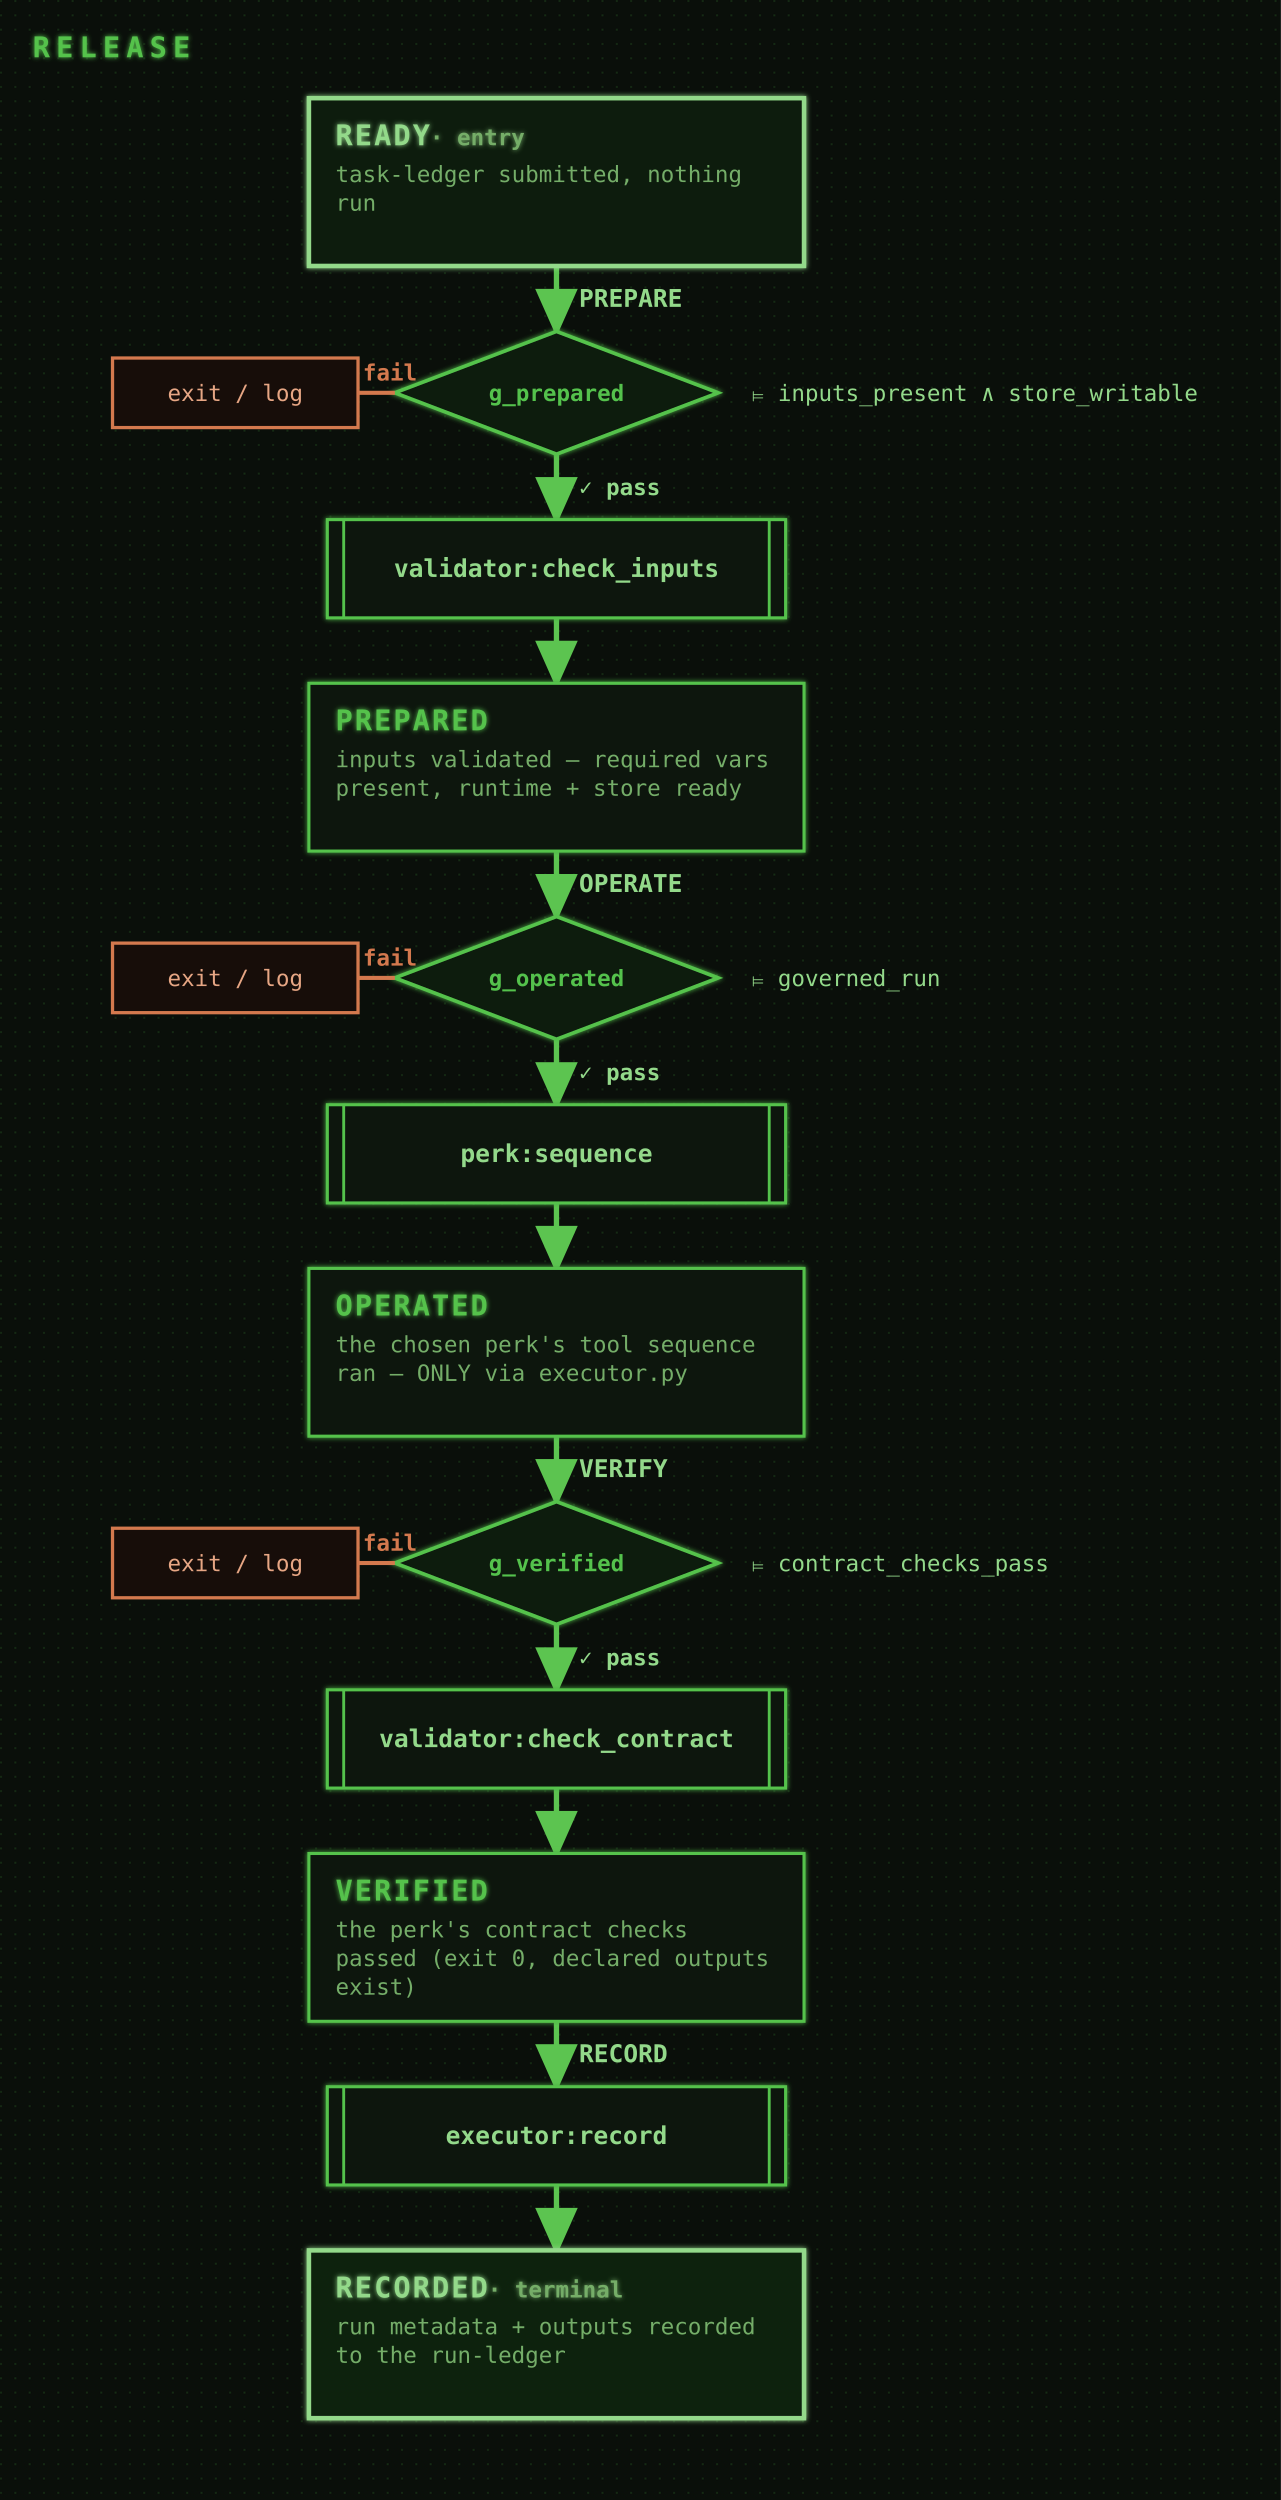
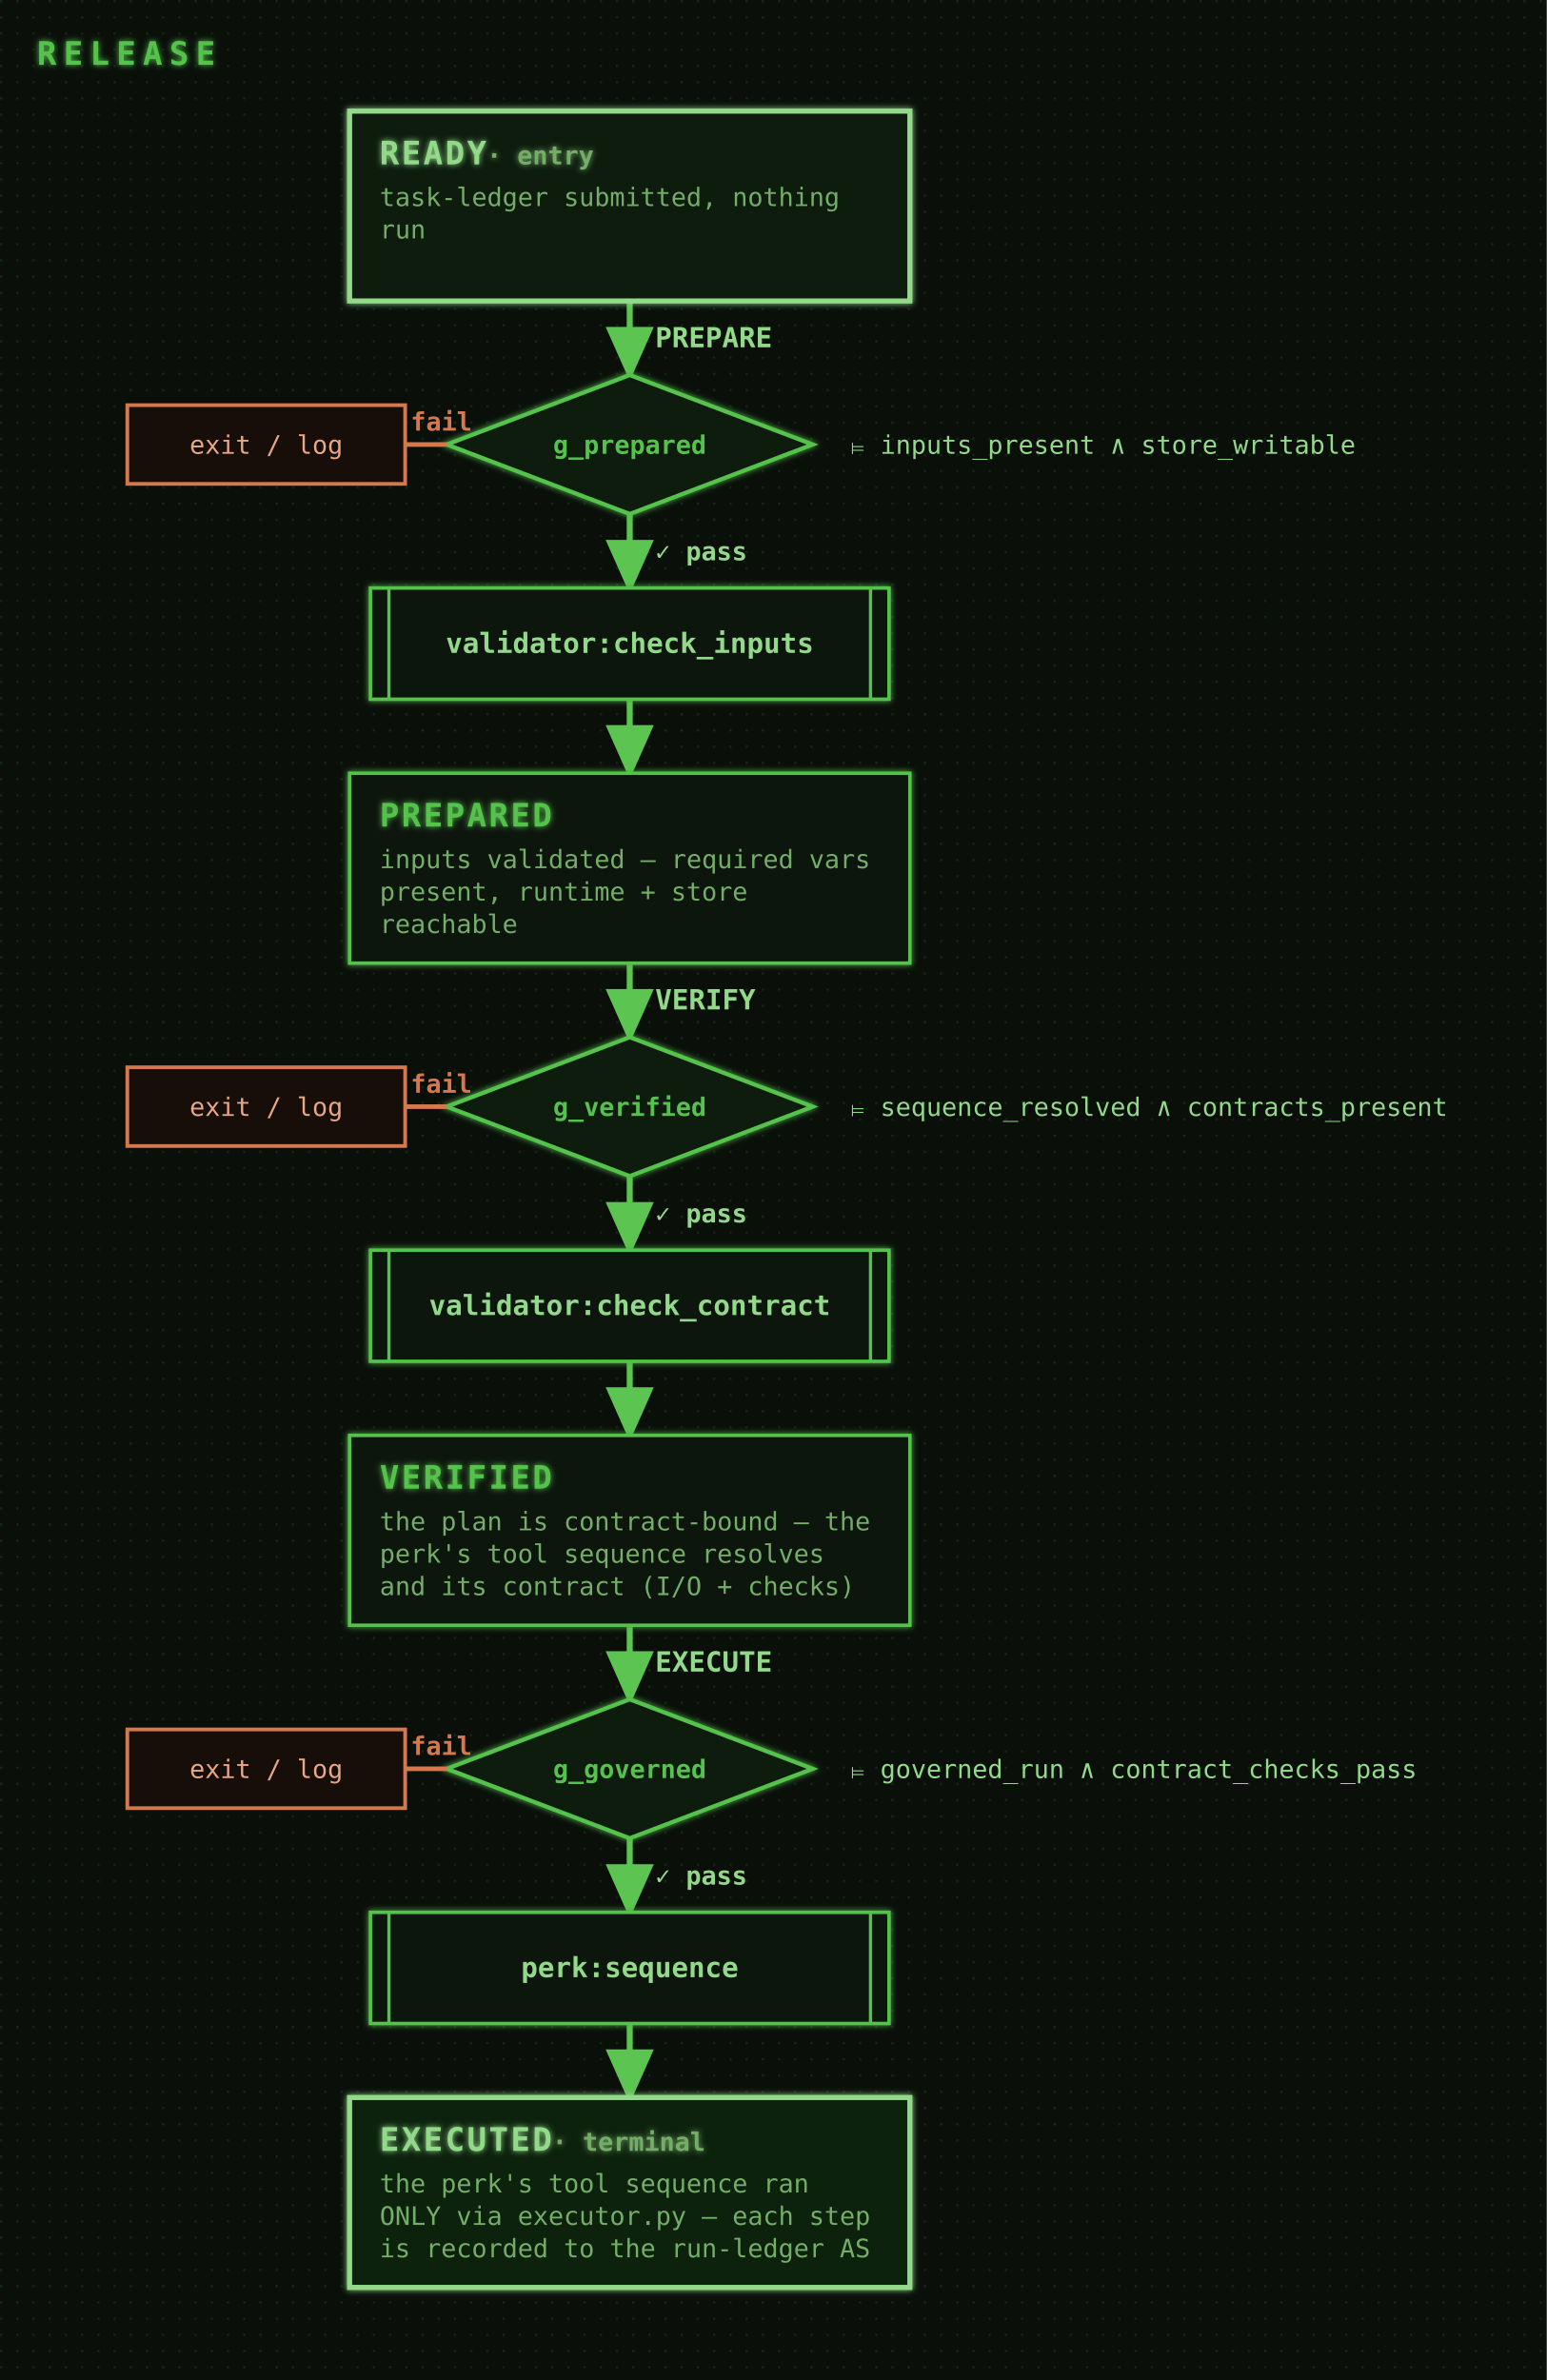
- <svg xmlns="http://www.w3.org/2000/svg" width="626" height="1222" viewBox="0 0 626 1222" font-family="ui-monospace,Menlo,Consolas,monospace">
+ <svg xmlns="http://www.w3.org/2000/svg" width="668" height="1028" viewBox="0 0 668 1028" font-family="ui-monospace,Menlo,Consolas,monospace">
  <defs>
    <filter id="glow" x="-60%" y="-60%" width="220%" height="220%">
      <feGaussianBlur stdDeviation="1.3" result="b" />
      <feMerge>
        <feMergeNode in="b" />
        <feMergeNode in="SourceGraphic" />
      </feMerge>
    </filter>
    <pattern id="px" width="7" height="7" patternUnits="userSpaceOnUse">
      <rect width="7" height="7" fill="#0a0f0a" />
      <rect width="1" height="1" fill="#54c24c" fill-opacity="0.13" />
    </pattern>
    <marker id="arr" markerWidth="10" markerHeight="10" refX="8" refY="4" orient="auto">
      <path d="M0,0 L9,4 L0,8 z" fill="#5cc450" />
    </marker>
  </defs>
-   <rect width="626" height="1222" fill="#0a0f0a" />
-   <rect width="626" height="1222" fill="url(#px)" />
+   <rect width="668" height="1028" fill="#0a0f0a" />
+   <rect width="668" height="1028" fill="url(#px)" />
  <text x="16" y="28" font-size="14" font-weight="700" letter-spacing="3" fill="#54c24c" filter="url(#glow)">RELEASE</text>
  <line x1="272.0" y1="130" x2="272.0" y2="162" stroke="#54c24c" stroke-width="7" opacity="0.16" filter="url(#glow)" />
  <line x1="272.0" y1="130" x2="272.0" y2="162" stroke="#5cc450" stroke-width="2.6" marker-end="url(#arr)" />
  <text x="283" y="150" font-size="12" font-weight="700" fill="#93d98a">PREPARE</text>
  <line x1="272.0" y1="222" x2="272.0" y2="254" stroke="#54c24c" stroke-width="7" opacity="0.16" filter="url(#glow)" />
  <line x1="272.0" y1="222" x2="272.0" y2="254" stroke="#5cc450" stroke-width="2.6" marker-end="url(#arr)" />
  <text x="283" y="242" font-size="11" font-weight="700" fill="#93d98a">✓ pass</text>
  <line x1="272.0" y1="302" x2="272.0" y2="334" stroke="#54c24c" stroke-width="7" opacity="0.16" filter="url(#glow)" />
  <line x1="272.0" y1="302" x2="272.0" y2="334" stroke="#5cc450" stroke-width="2.6" marker-end="url(#arr)" />
  <line x1="272.0" y1="416" x2="272.0" y2="448" stroke="#54c24c" stroke-width="7" opacity="0.16" filter="url(#glow)" />
  <line x1="272.0" y1="416" x2="272.0" y2="448" stroke="#5cc450" stroke-width="2.6" marker-end="url(#arr)" />
-   <text x="283" y="436" font-size="12" font-weight="700" fill="#93d98a">OPERATE</text>
+   <text x="283" y="436" font-size="12" font-weight="700" fill="#93d98a">VERIFY</text>
  <line x1="272.0" y1="508" x2="272.0" y2="540" stroke="#54c24c" stroke-width="7" opacity="0.16" filter="url(#glow)" />
  <line x1="272.0" y1="508" x2="272.0" y2="540" stroke="#5cc450" stroke-width="2.6" marker-end="url(#arr)" />
  <text x="283" y="528" font-size="11" font-weight="700" fill="#93d98a">✓ pass</text>
  <line x1="272.0" y1="588" x2="272.0" y2="620" stroke="#54c24c" stroke-width="7" opacity="0.16" filter="url(#glow)" />
  <line x1="272.0" y1="588" x2="272.0" y2="620" stroke="#5cc450" stroke-width="2.6" marker-end="url(#arr)" />
  <line x1="272.0" y1="702" x2="272.0" y2="734" stroke="#54c24c" stroke-width="7" opacity="0.16" filter="url(#glow)" />
  <line x1="272.0" y1="702" x2="272.0" y2="734" stroke="#5cc450" stroke-width="2.6" marker-end="url(#arr)" />
-   <text x="283" y="722" font-size="12" font-weight="700" fill="#93d98a">VERIFY</text>
+   <text x="283" y="722" font-size="12" font-weight="700" fill="#93d98a">EXECUTE</text>
  <line x1="272.0" y1="794" x2="272.0" y2="826" stroke="#54c24c" stroke-width="7" opacity="0.16" filter="url(#glow)" />
  <line x1="272.0" y1="794" x2="272.0" y2="826" stroke="#5cc450" stroke-width="2.6" marker-end="url(#arr)" />
  <text x="283" y="814" font-size="11" font-weight="700" fill="#93d98a">✓ pass</text>
  <line x1="272.0" y1="874" x2="272.0" y2="906" stroke="#54c24c" stroke-width="7" opacity="0.16" filter="url(#glow)" />
  <line x1="272.0" y1="874" x2="272.0" y2="906" stroke="#5cc450" stroke-width="2.6" marker-end="url(#arr)" />
-   <line x1="272.0" y1="988" x2="272.0" y2="1020" stroke="#54c24c" stroke-width="7" opacity="0.16" filter="url(#glow)" />
-   <line x1="272.0" y1="988" x2="272.0" y2="1020" stroke="#5cc450" stroke-width="2.6" marker-end="url(#arr)" />
-   <text x="283" y="1008" font-size="12" font-weight="700" fill="#93d98a">RECORD</text>
-   <line x1="272.0" y1="1068" x2="272.0" y2="1100" stroke="#54c24c" stroke-width="7" opacity="0.16" filter="url(#glow)" />
-   <line x1="272.0" y1="1068" x2="272.0" y2="1100" stroke="#5cc450" stroke-width="2.6" marker-end="url(#arr)" />
  <rect x="151.0" y="48" width="242" height="82" fill="#0e1d0d" stroke="#93d98a" stroke-width="2.2" filter="url(#glow)" />
  <text x="164.0" y="71" font-size="14" font-weight="700" letter-spacing="1" fill="#93d98a" filter="url(#glow)">READY<tspan font-size="11" letter-spacing="0" fill="#74ad68">  · entry</tspan>
  </text>
  <text x="164.0" y="89" font-size="11" fill="#74ad68">task-ledger submitted, nothing</text>
  <text x="164.0" y="103" font-size="11" fill="#74ad68">run</text>
  <polygon points="272.0,162 351.0,192.0 272.0,222 193.0,192.0" fill="#0c1a0c" stroke="#54c24c" stroke-width="1.8" filter="url(#glow)" />
  <text x="272" y="196" font-size="11" font-weight="600" text-anchor="middle" fill="#54c24c">g_prepared</text>
  <text x="367" y="196" font-size="11" fill="#93d98a">⊨ inputs_present ∧ store_writable</text>
  <line x1="193.0" y1="192.0" x2="175" y2="192.0" stroke="#d4794e" stroke-width="2" />
  <text x="184" y="186" font-size="11" font-weight="700" text-anchor="middle" fill="#d4794e">✗ fail</text>
  <rect x="55.0" y="175" width="120" height="34" fill="#170d09" stroke="#d4794e" stroke-width="1.6" />
  <text x="115.0" y="196" font-size="11" text-anchor="middle" fill="#e7a684">exit / log</text>
  <rect x="160.0" y="254" width="224" height="48" fill="#0a1609" stroke="#54c24c" stroke-width="1.5" filter="url(#glow)" />
  <line x1="168.0" y1="254" x2="168.0" y2="302" stroke="#54c24c" stroke-width="1.4" />
  <line x1="376.0" y1="254" x2="376.0" y2="302" stroke="#54c24c" stroke-width="1.4" />
  <text x="272" y="282" font-size="12" font-weight="600" text-anchor="middle" fill="#93d98a">validator:check_inputs</text>
  <rect x="151.0" y="334" width="242" height="82" fill="#0b140a" stroke="#54c24c" stroke-width="1.5" filter="url(#glow)" />
  <text x="164.0" y="357" font-size="14" font-weight="700" letter-spacing="1" fill="#54c24c" filter="url(#glow)">PREPARED<tspan font-size="11" letter-spacing="0" fill="#74ad68" />
  </text>
  <text x="164.0" y="375" font-size="11" fill="#74ad68">inputs validated — required vars</text>
-   <text x="164.0" y="389" font-size="11" fill="#74ad68">present, runtime + store ready</text>
+   <text x="164.0" y="389" font-size="11" fill="#74ad68">present, runtime + store</text>
+   <text x="164.0" y="403" font-size="11" fill="#74ad68">reachable</text>
  <polygon points="272.0,448 351.0,478.0 272.0,508 193.0,478.0" fill="#0c1a0c" stroke="#54c24c" stroke-width="1.8" filter="url(#glow)" />
-   <text x="272" y="482" font-size="11" font-weight="600" text-anchor="middle" fill="#54c24c">g_operated</text>
-   <text x="367" y="482" font-size="11" fill="#93d98a">⊨ governed_run</text>
+   <text x="272" y="482" font-size="11" font-weight="600" text-anchor="middle" fill="#54c24c">g_verified</text>
+   <text x="367" y="482" font-size="11" fill="#93d98a">⊨ sequence_resolved ∧ contracts_present</text>
  <line x1="193.0" y1="478.0" x2="175" y2="478.0" stroke="#d4794e" stroke-width="2" />
  <text x="184" y="472" font-size="11" font-weight="700" text-anchor="middle" fill="#d4794e">✗ fail</text>
  <rect x="55.0" y="461" width="120" height="34" fill="#170d09" stroke="#d4794e" stroke-width="1.6" />
  <text x="115.0" y="482" font-size="11" text-anchor="middle" fill="#e7a684">exit / log</text>
  <rect x="160.0" y="540" width="224" height="48" fill="#0a1609" stroke="#54c24c" stroke-width="1.5" filter="url(#glow)" />
  <line x1="168.0" y1="540" x2="168.0" y2="588" stroke="#54c24c" stroke-width="1.4" />
  <line x1="376.0" y1="540" x2="376.0" y2="588" stroke="#54c24c" stroke-width="1.4" />
-   <text x="272" y="568" font-size="12" font-weight="600" text-anchor="middle" fill="#93d98a">perk:sequence</text>
+   <text x="272" y="568" font-size="12" font-weight="600" text-anchor="middle" fill="#93d98a">validator:check_contract</text>
  <rect x="151.0" y="620" width="242" height="82" fill="#0b140a" stroke="#54c24c" stroke-width="1.5" filter="url(#glow)" />
-   <text x="164.0" y="643" font-size="14" font-weight="700" letter-spacing="1" fill="#54c24c" filter="url(#glow)">OPERATED<tspan font-size="11" letter-spacing="0" fill="#74ad68" />
+   <text x="164.0" y="643" font-size="14" font-weight="700" letter-spacing="1" fill="#54c24c" filter="url(#glow)">VERIFIED<tspan font-size="11" letter-spacing="0" fill="#74ad68" />
  </text>
-   <text x="164.0" y="661" font-size="11" fill="#74ad68">the chosen perk's tool sequence</text>
-   <text x="164.0" y="675" font-size="11" fill="#74ad68">ran — ONLY via executor.py</text>
+   <text x="164.0" y="661" font-size="11" fill="#74ad68">the plan is contract-bound — the</text>
+   <text x="164.0" y="675" font-size="11" fill="#74ad68">perk's tool sequence resolves</text>
+   <text x="164.0" y="689" font-size="11" fill="#74ad68">and its contract (I/O + checks)</text>
  <polygon points="272.0,734 351.0,764.0 272.0,794 193.0,764.0" fill="#0c1a0c" stroke="#54c24c" stroke-width="1.8" filter="url(#glow)" />
-   <text x="272" y="768" font-size="11" font-weight="600" text-anchor="middle" fill="#54c24c">g_verified</text>
-   <text x="367" y="768" font-size="11" fill="#93d98a">⊨ contract_checks_pass</text>
+   <text x="272" y="768" font-size="11" font-weight="600" text-anchor="middle" fill="#54c24c">g_governed</text>
+   <text x="367" y="768" font-size="11" fill="#93d98a">⊨ governed_run ∧ contract_checks_pass</text>
  <line x1="193.0" y1="764.0" x2="175" y2="764.0" stroke="#d4794e" stroke-width="2" />
  <text x="184" y="758" font-size="11" font-weight="700" text-anchor="middle" fill="#d4794e">✗ fail</text>
  <rect x="55.0" y="747" width="120" height="34" fill="#170d09" stroke="#d4794e" stroke-width="1.6" />
  <text x="115.0" y="768" font-size="11" text-anchor="middle" fill="#e7a684">exit / log</text>
  <rect x="160.0" y="826" width="224" height="48" fill="#0a1609" stroke="#54c24c" stroke-width="1.5" filter="url(#glow)" />
  <line x1="168.0" y1="826" x2="168.0" y2="874" stroke="#54c24c" stroke-width="1.4" />
  <line x1="376.0" y1="826" x2="376.0" y2="874" stroke="#54c24c" stroke-width="1.4" />
-   <text x="272" y="854" font-size="12" font-weight="600" text-anchor="middle" fill="#93d98a">validator:check_contract</text>
-   <rect x="151.0" y="906" width="242" height="82" fill="#0b140a" stroke="#54c24c" stroke-width="1.5" filter="url(#glow)" />
-   <text x="164.0" y="929" font-size="14" font-weight="700" letter-spacing="1" fill="#54c24c" filter="url(#glow)">VERIFIED<tspan font-size="11" letter-spacing="0" fill="#74ad68" />
+   <text x="272" y="854" font-size="12" font-weight="600" text-anchor="middle" fill="#93d98a">perk:sequence</text>
+   <rect x="151.0" y="906" width="242" height="82" fill="#0f2410" stroke="#93d98a" stroke-width="2.2" filter="url(#glow)" />
+   <text x="164.0" y="929" font-size="14" font-weight="700" letter-spacing="1" fill="#93d98a" filter="url(#glow)">EXECUTED<tspan font-size="11" letter-spacing="0" fill="#74ad68">  · terminal</tspan>
  </text>
-   <text x="164.0" y="947" font-size="11" fill="#74ad68">the perk's contract checks</text>
-   <text x="164.0" y="961" font-size="11" fill="#74ad68">passed (exit 0, declared outputs</text>
-   <text x="164.0" y="975" font-size="11" fill="#74ad68">exist)</text>
-   <rect x="160.0" y="1020" width="224" height="48" fill="#0a1609" stroke="#54c24c" stroke-width="1.5" filter="url(#glow)" />
-   <line x1="168.0" y1="1020" x2="168.0" y2="1068" stroke="#54c24c" stroke-width="1.4" />
-   <line x1="376.0" y1="1020" x2="376.0" y2="1068" stroke="#54c24c" stroke-width="1.4" />
-   <text x="272" y="1048" font-size="12" font-weight="600" text-anchor="middle" fill="#93d98a">executor:record</text>
-   <rect x="151.0" y="1100" width="242" height="82" fill="#0f2410" stroke="#93d98a" stroke-width="2.2" filter="url(#glow)" />
-   <text x="164.0" y="1123" font-size="14" font-weight="700" letter-spacing="1" fill="#93d98a" filter="url(#glow)">RECORDED<tspan font-size="11" letter-spacing="0" fill="#74ad68">  · terminal</tspan>
-   </text>
-   <text x="164.0" y="1141" font-size="11" fill="#74ad68">run metadata + outputs recorded</text>
-   <text x="164.0" y="1155" font-size="11" fill="#74ad68">to the run-ledger</text>
+   <text x="164.0" y="947" font-size="11" fill="#74ad68">the perk's tool sequence ran</text>
+   <text x="164.0" y="961" font-size="11" fill="#74ad68">ONLY via executor.py — each step</text>
+   <text x="164.0" y="975" font-size="11" fill="#74ad68">is recorded to the run-ledger AS</text>
</svg>
